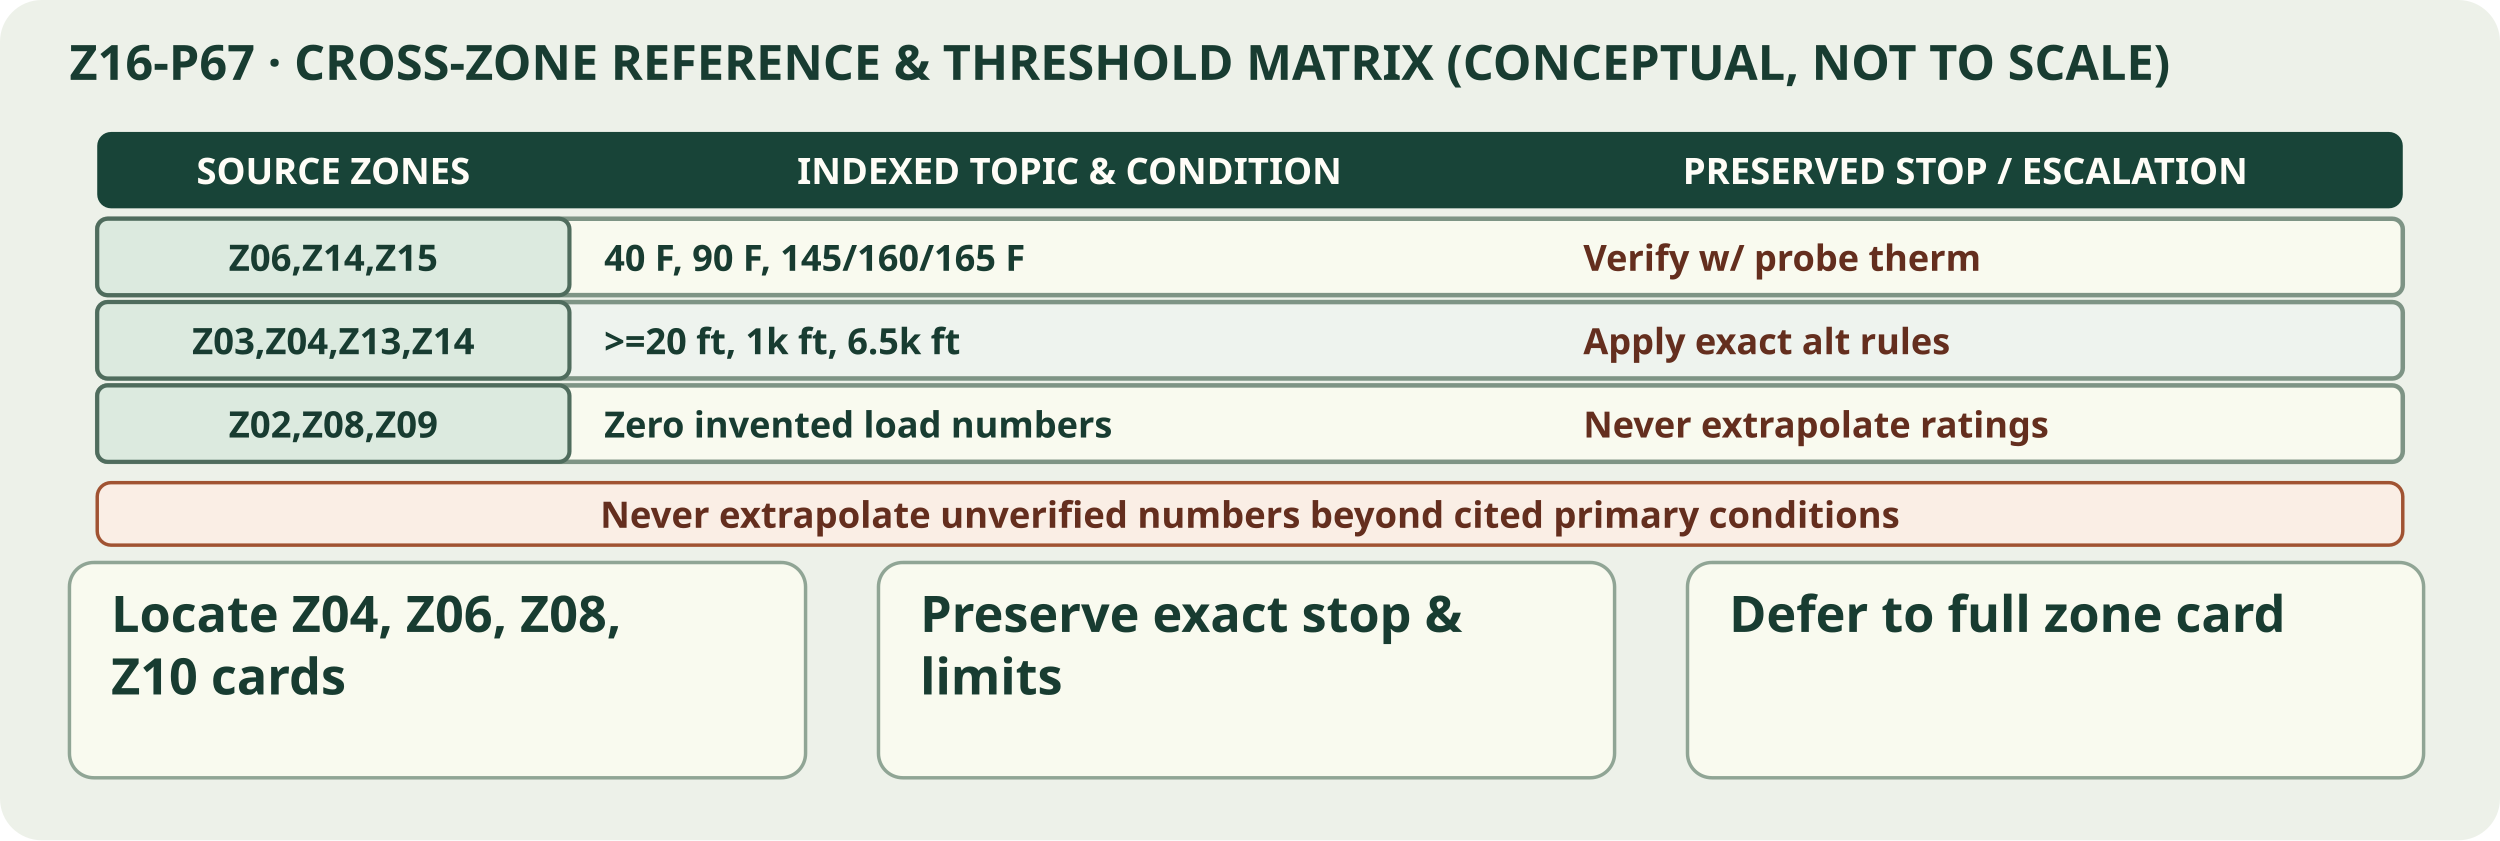
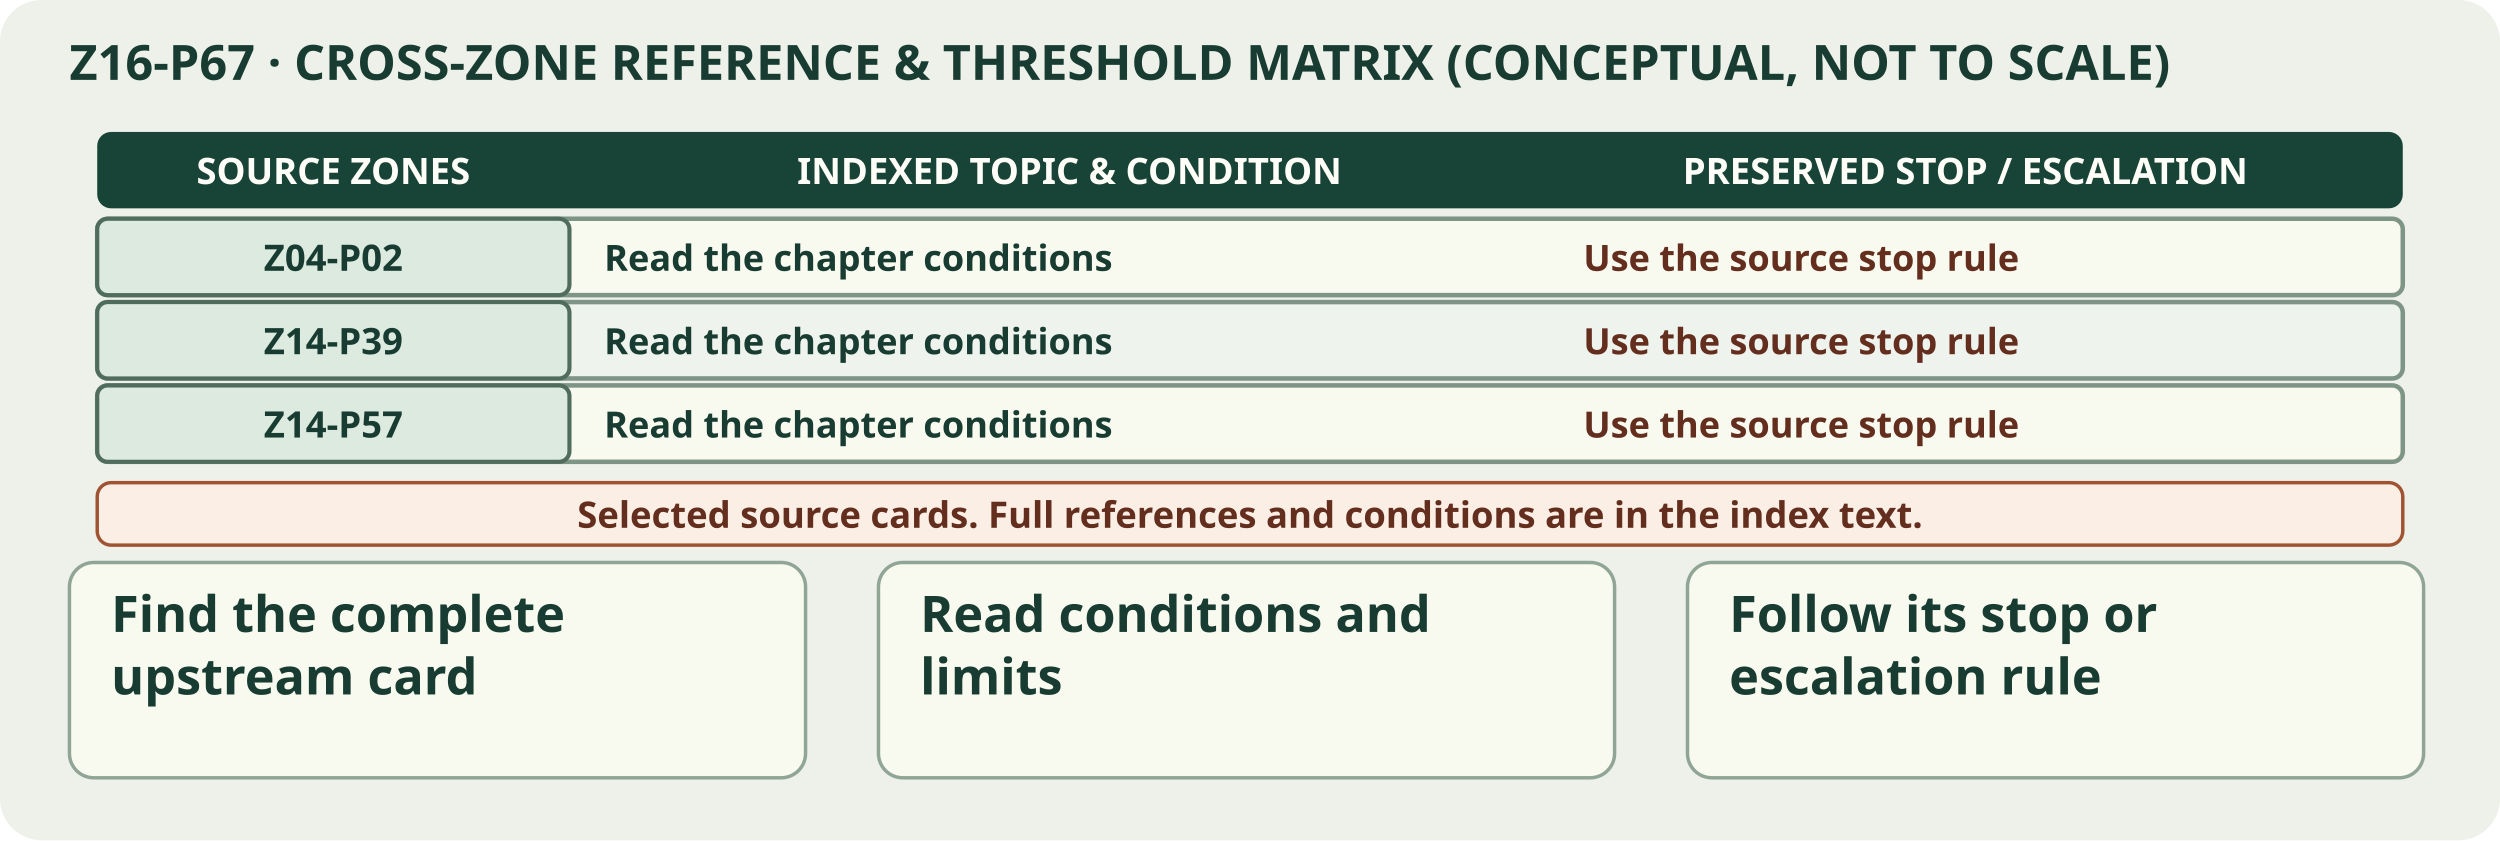
<svg xmlns="http://www.w3.org/2000/svg" viewBox="0 0 720 242" role="img" aria-labelledby="title desc">
  <defs>
    <marker id="arrow" viewBox="0 0 10 10" markerWidth="3" markerHeight="3" refX="8" refY="5" orient="auto">
      <path d="M0 0L10 5 0 10Z" fill="#285345" />
    </marker>
  </defs>
  <rect width="720" height="242" rx="12" fill="#edf1e9" />
  <g font-family="system-ui,sans-serif" font-size="14.5" font-weight="650" fill="#183c31">
    <text x="20" y="23" font-size="14" font-weight="700" fill="#183c31" text-anchor="start">Z16-P67 · CROSS-ZONE REFERENCE &amp; THRESHOLD MATRIX (CONCEPTUAL, NOT TO SCALE)</text>
-     <g id="atlas-crossref-atlas_matrix_2-artwork">
+     <g id="atlas-crossref-v01_source_index-artwork">
      <rect x="28" y="38" width="664" height="22" rx="4" fill="#184438" />
      <text x="96" y="53" font-size="10.5" font-weight="650" fill="#fffdf7" text-anchor="middle">SOURCE ZONES</text>
      <text x="308" y="53" font-size="10.5" font-weight="650" fill="#fffdf7" text-anchor="middle">INDEXED TOPIC &amp; CONDITION</text>
      <text x="566" y="53" font-size="10.5" font-weight="650" fill="#fffdf7" text-anchor="middle">PRESERVED STOP / ESCALATION</text>
      <rect x="28" y="63" width="664" height="22" rx="3" fill="#f9faef" stroke="#7e9485" stroke-width="1.3" />
      <rect x="28" y="63" width="136" height="22" rx="3" fill="#dceadf" stroke="#4f6c5d" stroke-width="1.2" />
-       <text x="96" y="78" font-size="10.5" font-weight="650" fill="#183c31" text-anchor="middle">Z06,Z14,Z15</text>
-       <text x="174" y="78" font-size="10.4" font-weight="650" fill="#183c31" text-anchor="start">40 F, 90 F, 145/160/165 F</text>
-       <text x="456" y="78" font-size="10.4" font-weight="650" fill="#642e1e" text-anchor="start">Verify w/ probe therm</text>
+       <text x="96" y="78" font-size="10.5" font-weight="650" fill="#183c31" text-anchor="middle">Z04-P02</text>
+       <text x="174" y="78" font-size="10.4" font-weight="650" fill="#183c31" text-anchor="start">Read the chapter conditions</text>
+       <text x="456" y="78" font-size="10.4" font-weight="650" fill="#642e1e" text-anchor="start">Use the source stop rule</text>
      <rect x="28" y="87" width="664" height="22" rx="3" fill="#eef3ee" stroke="#7e9485" stroke-width="1.3" />
      <rect x="28" y="87" width="136" height="22" rx="3" fill="#dceadf" stroke="#4f6c5d" stroke-width="1.2" />
-       <text x="96" y="102" font-size="10.5" font-weight="650" fill="#183c31" text-anchor="middle">Z03,Z04,Z13,Z14</text>
-       <text x="174" y="102" font-size="10.4" font-weight="650" fill="#183c31" text-anchor="start">&gt;=20 ft, 1k ft, 6.5k ft</text>
-       <text x="456" y="102" font-size="10.4" font-weight="650" fill="#642e1e" text-anchor="start">Apply exact alt rules</text>
+       <text x="96" y="102" font-size="10.5" font-weight="650" fill="#183c31" text-anchor="middle">Z14-P39</text>
+       <text x="174" y="102" font-size="10.4" font-weight="650" fill="#183c31" text-anchor="start">Read the chapter conditions</text>
+       <text x="456" y="102" font-size="10.4" font-weight="650" fill="#642e1e" text-anchor="start">Use the source stop rule</text>
      <rect x="28" y="111" width="664" height="22" rx="3" fill="#f9faef" stroke="#7e9485" stroke-width="1.3" />
      <rect x="28" y="111" width="136" height="22" rx="3" fill="#dceadf" stroke="#4f6c5d" stroke-width="1.2" />
-       <text x="96" y="126" font-size="10.5" font-weight="650" fill="#183c31" text-anchor="middle">Z02,Z08,Z09</text>
-       <text x="174" y="126" font-size="10.4" font-weight="650" fill="#183c31" text-anchor="start">Zero invented load numbers</text>
-       <text x="456" y="126" font-size="10.4" font-weight="650" fill="#642e1e" text-anchor="start">Never extrapolate ratings</text>
+       <text x="96" y="126" font-size="10.5" font-weight="650" fill="#183c31" text-anchor="middle">Z14-P57</text>
+       <text x="174" y="126" font-size="10.4" font-weight="650" fill="#183c31" text-anchor="start">Read the chapter conditions</text>
+       <text x="456" y="126" font-size="10.4" font-weight="650" fill="#642e1e" text-anchor="start">Use the source stop rule</text>
      <rect x="28" y="139" width="664" height="18" rx="4" fill="#faeee5" stroke="#a05332" />
-       <text x="360" y="152" font-size="10.5" font-weight="650" fill="#642e1e" text-anchor="middle">Never extrapolate unverified numbers beyond cited primary conditions</text>
+       <text x="360" y="152" font-size="10.5" font-weight="650" fill="#642e1e" text-anchor="middle">Selected source cards. Full references and conditions are in the index text.</text>
    </g>
    <g id="stage-panels">
      <rect x="20" y="162" width="212" height="62" rx="7" fill="#f9faef" stroke="#90a595" />
-       <text x="32" y="182" font-size="14.5" font-weight="650" fill="#183c31" text-anchor="start">Locate Z04, Z06, Z08,</text>
-       <text x="32" y="200" font-size="14.5" font-weight="650" fill="#183c31" text-anchor="start">Z10 cards</text>
+       <text x="32" y="182" font-size="14.5" font-weight="650" fill="#183c31" text-anchor="start">Find the complete</text>
+       <text x="32" y="200" font-size="14.5" font-weight="650" fill="#183c31" text-anchor="start">upstream card</text>
      <rect x="253" y="162" width="212" height="62" rx="7" fill="#f9faef" stroke="#90a595" />
-       <text x="265" y="182" font-size="14.5" font-weight="650" fill="#183c31" text-anchor="start">Preserve exact stop &amp;</text>
+       <text x="265" y="182" font-size="14.5" font-weight="650" fill="#183c31" text-anchor="start">Read conditions and</text>
      <text x="265" y="200" font-size="14.5" font-weight="650" fill="#183c31" text-anchor="start">limits</text>
      <rect x="486" y="162" width="212" height="62" rx="7" fill="#f9faef" stroke="#90a595" />
-       <text x="498" y="182" font-size="14.5" font-weight="650" fill="#183c31" text-anchor="start">Defer to full zone card</text>
+       <text x="498" y="182" font-size="14.5" font-weight="650" fill="#183c31" text-anchor="start">Follow its stop or</text>
+       <text x="498" y="200" font-size="14.5" font-weight="650" fill="#183c31" text-anchor="start">escalation rule</text>
    </g>
  </g>
</svg>
